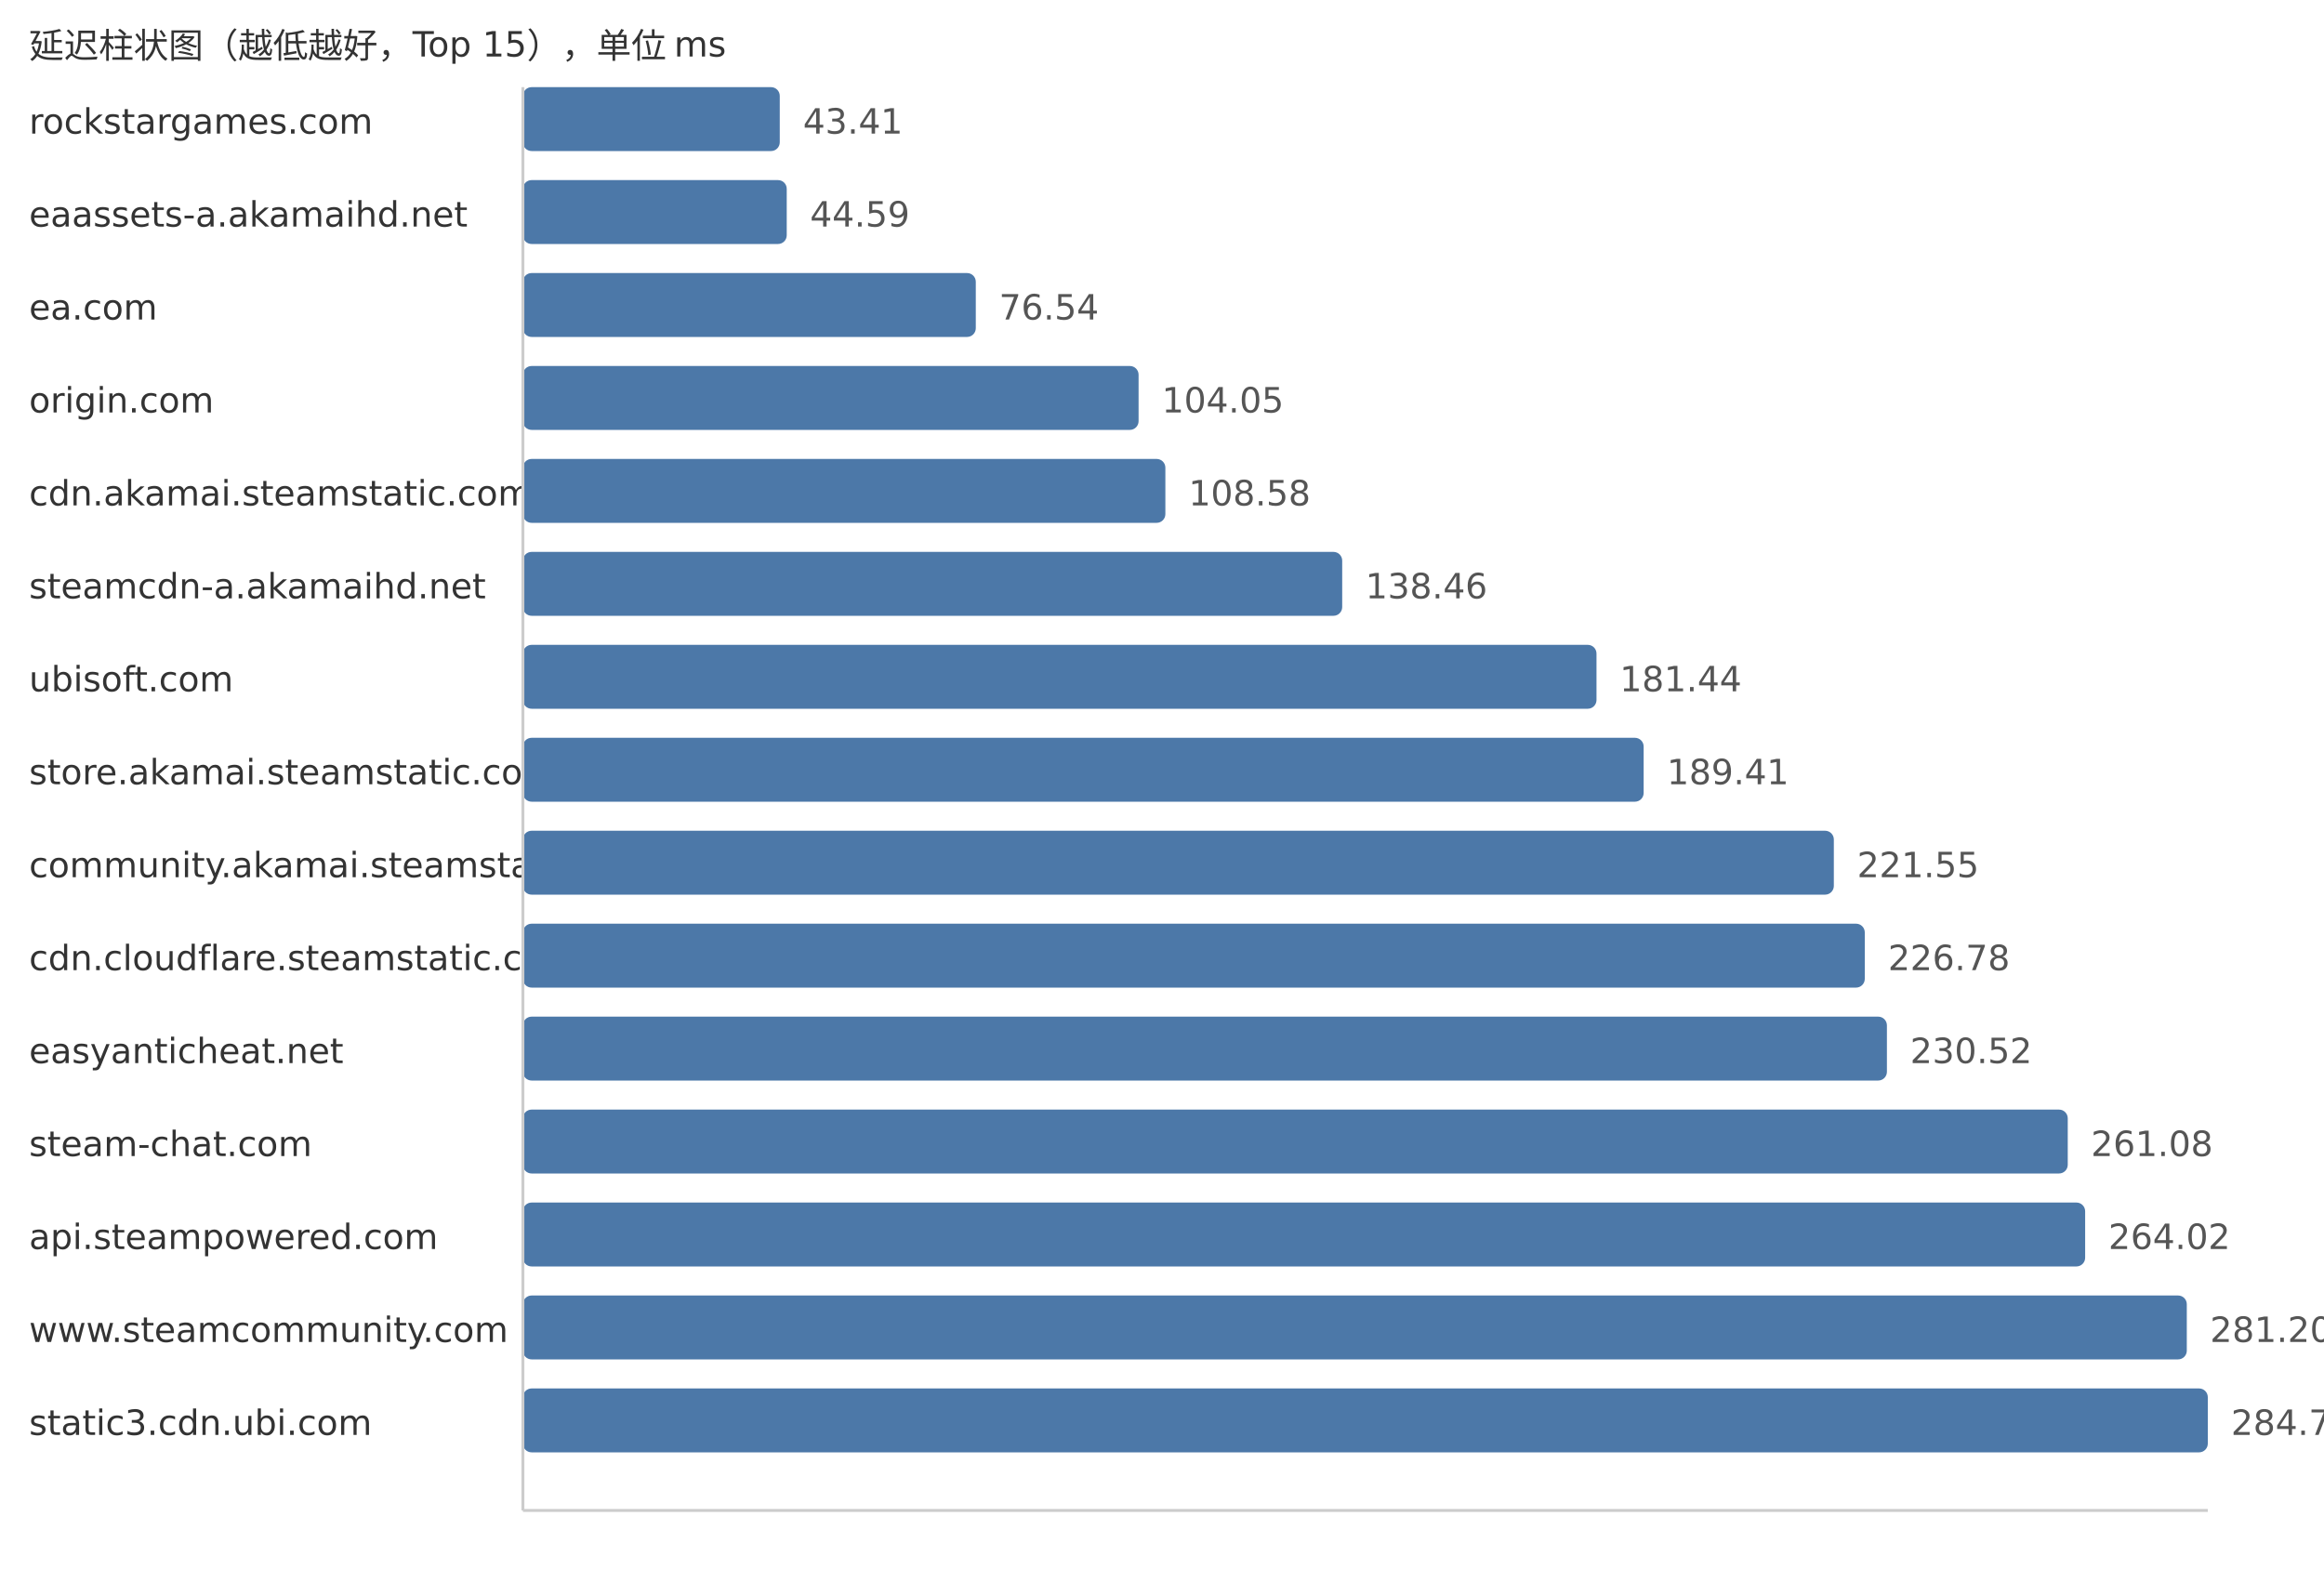
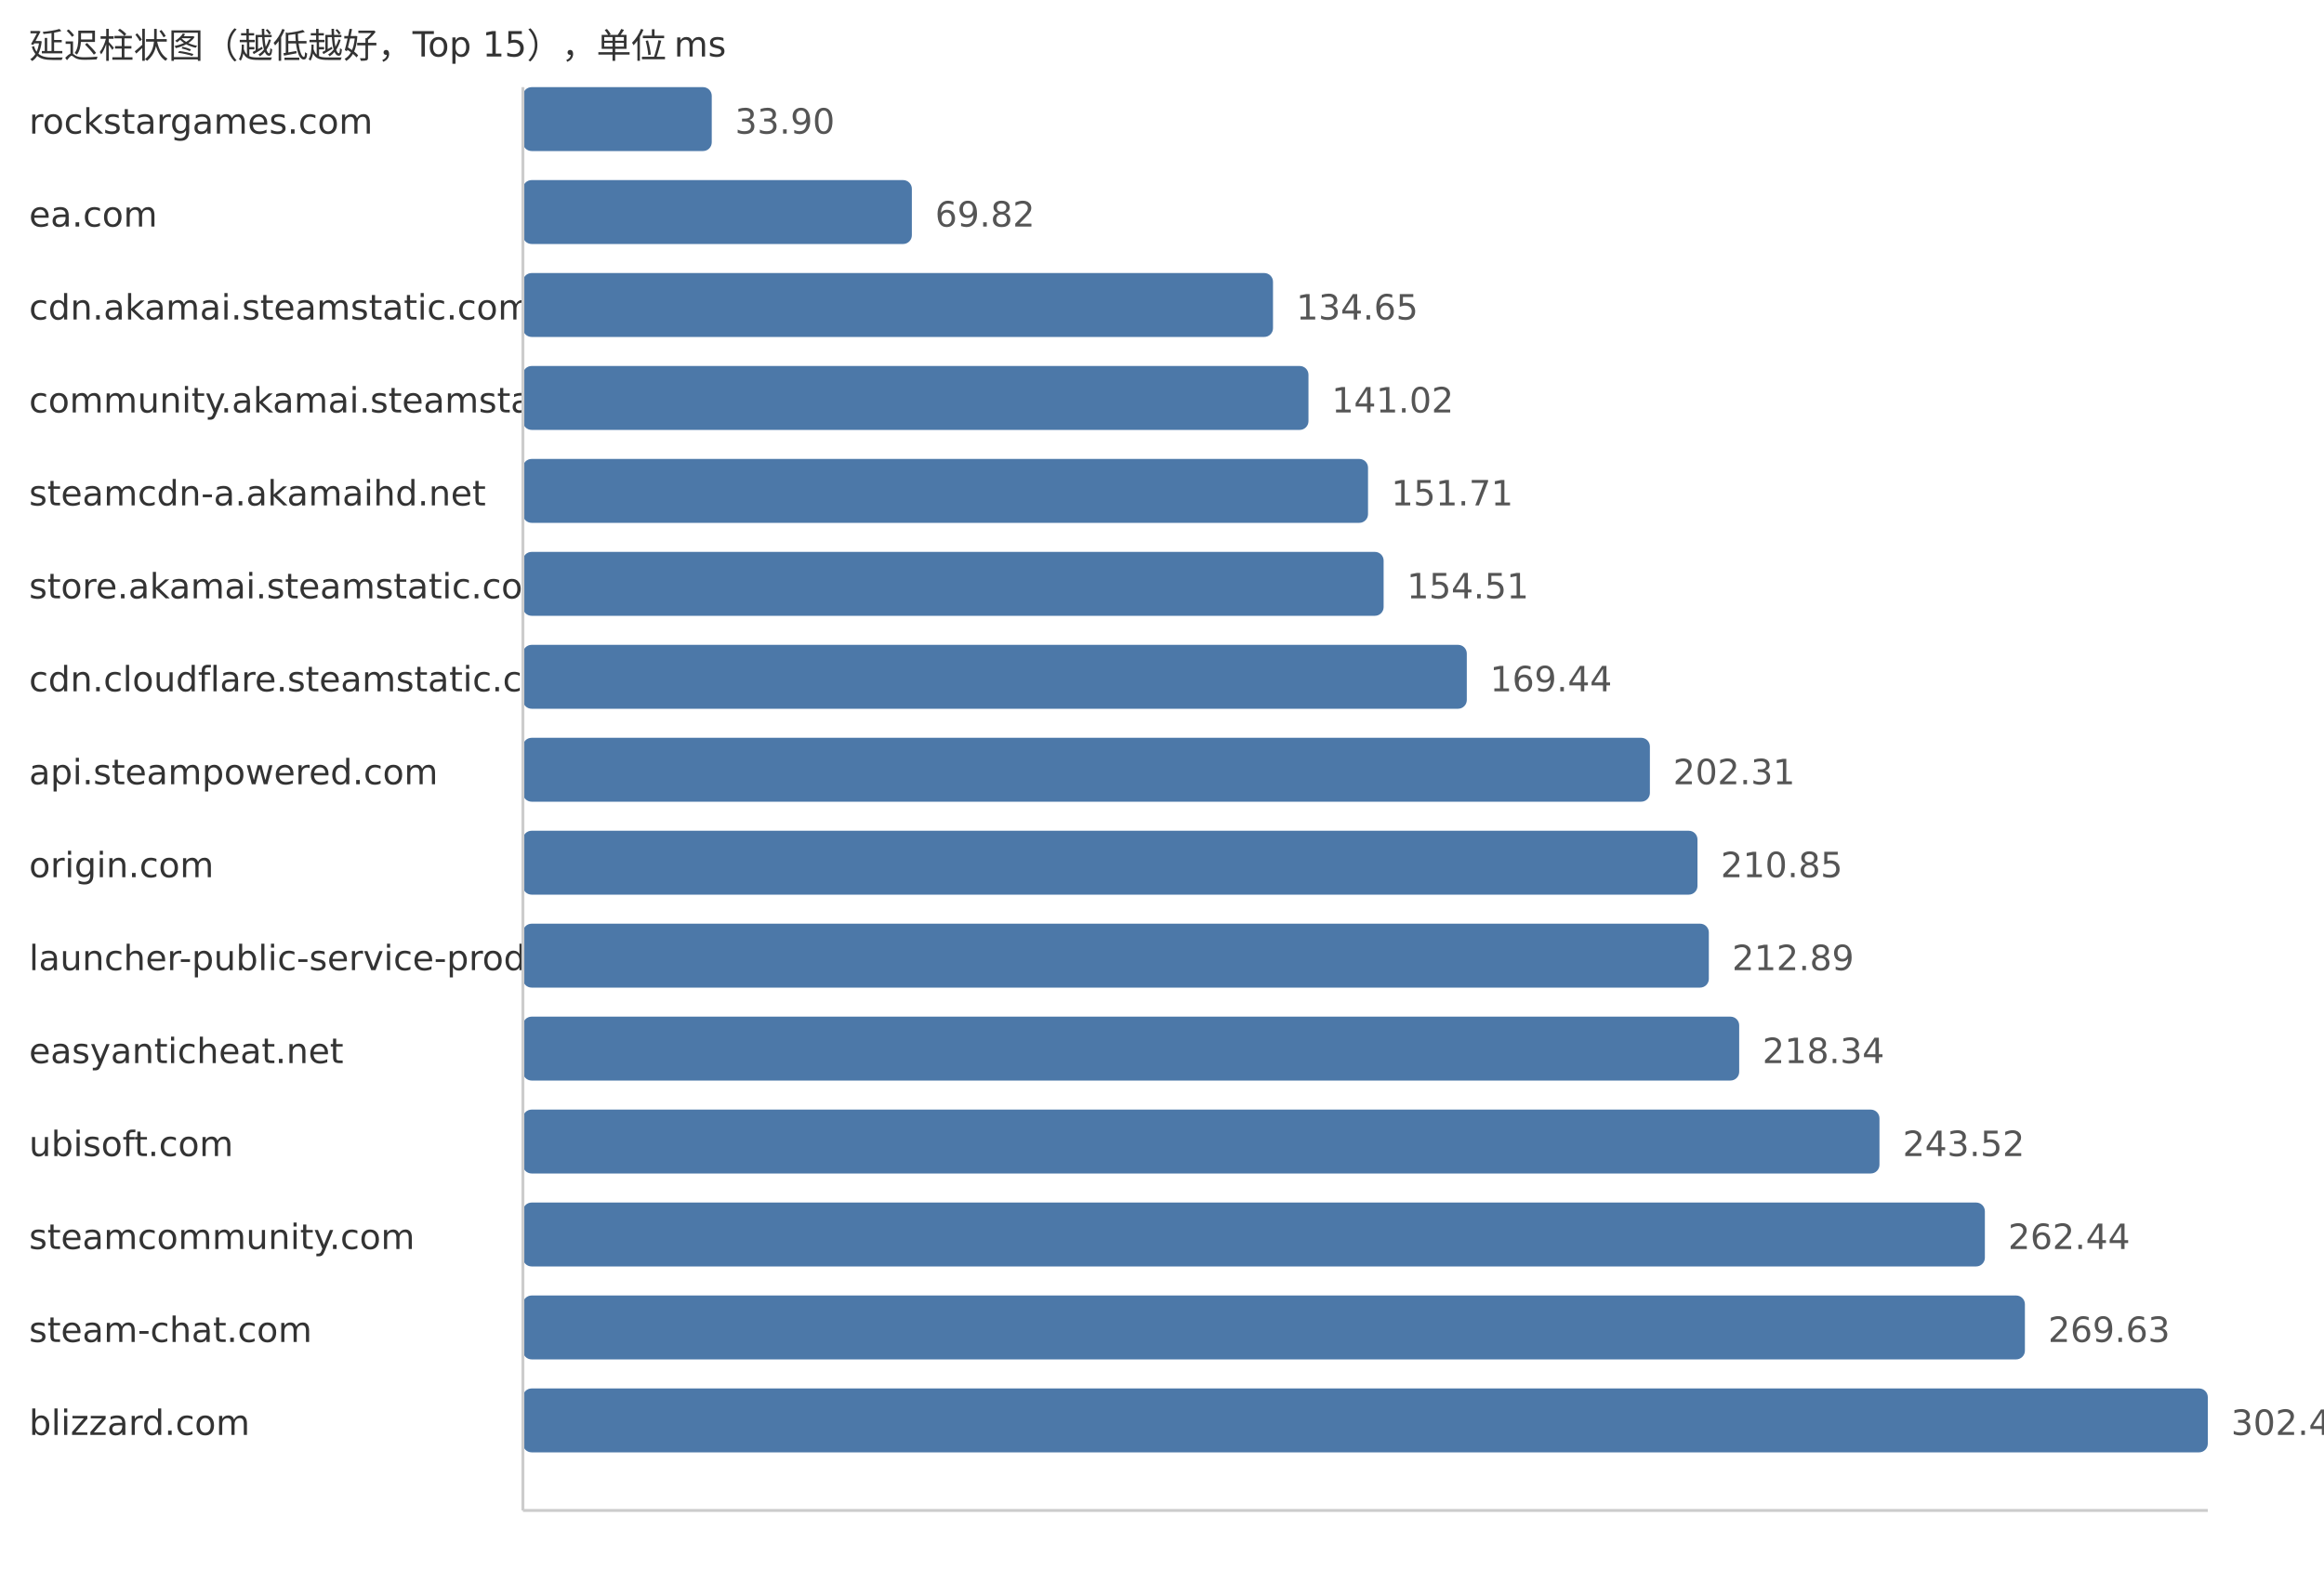
<svg xmlns="http://www.w3.org/2000/svg" width="800" height="540">
  <style> .label{font-family:DejaVu Sans,Verdana,Geneva,sans-serif;font-size:12px;fill:#333} .value{font-family:DejaVu Sans,Verdana,Geneva,sans-serif;font-size:12px;fill:#555} </style>
  <text x="10" y="20" class="label">延迟柱状图（越低越好，Top 15），单位 ms</text>
  <text x="10" y="46" class="label">rockstargames.com</text>
-   <rect x="180" y="30" width="88.42" height="22" fill="#4c78a8" rx="3" />
-   <text x="276.42" y="46" class="value">43.41</text>
-   <text x="10" y="78" class="label">eaassets-a.akamaihd.net</text>
-   <rect x="180" y="62" width="90.82" height="22" fill="#4c78a8" rx="3" />
-   <text x="278.82" y="78" class="value">44.59</text>
-   <text x="10" y="110" class="label">ea.com</text>
-   <rect x="180" y="94" width="155.9" height="22" fill="#4c78a8" rx="3" />
-   <text x="343.9" y="110" class="value">76.54</text>
-   <text x="10" y="142" class="label">origin.com</text>
-   <rect x="180" y="126" width="211.94" height="22" fill="#4c78a8" rx="3" />
-   <text x="399.94" y="142" class="value">104.05</text>
-   <text x="10" y="174" class="label">cdn.akamai.steamstatic.com</text>
-   <rect x="180" y="158" width="221.16" height="22" fill="#4c78a8" rx="3" />
-   <text x="409.16" y="174" class="value">108.58</text>
-   <text x="10" y="206" class="label">steamcdn-a.akamaihd.net</text>
-   <rect x="180" y="190" width="282.03" height="22" fill="#4c78a8" rx="3" />
-   <text x="470.03" y="206" class="value">138.46</text>
-   <text x="10" y="238" class="label">ubisoft.com</text>
-   <rect x="180" y="222" width="369.57" height="22" fill="#4c78a8" rx="3" />
-   <text x="557.57" y="238" class="value">181.44</text>
-   <text x="10" y="270" class="label">store.akamai.steamstatic.com</text>
-   <rect x="180" y="254" width="385.8" height="22" fill="#4c78a8" rx="3" />
-   <text x="573.8" y="270" class="value">189.41</text>
-   <text x="10" y="302" class="label">community.akamai.steamstatic.com</text>
-   <rect x="180" y="286" width="451.27" height="22" fill="#4c78a8" rx="3" />
-   <text x="639.27" y="302" class="value">221.55</text>
-   <text x="10" y="334" class="label">cdn.cloudflare.steamstatic.com</text>
-   <rect x="180" y="318" width="461.92" height="22" fill="#4c78a8" rx="3" />
-   <text x="649.92" y="334" class="value">226.78</text>
+   <rect x="180" y="30" width="65.01" height="22" fill="#4c78a8" rx="3" />
+   <text x="253.01" y="46" class="value">33.90</text>
+   <text x="10" y="78" class="label">ea.com</text>
+   <rect x="180" y="62" width="133.89" height="22" fill="#4c78a8" rx="3" />
+   <text x="321.89" y="78" class="value">69.82</text>
+   <text x="10" y="110" class="label">cdn.akamai.steamstatic.com</text>
+   <rect x="180" y="94" width="258.21" height="22" fill="#4c78a8" rx="3" />
+   <text x="446.21" y="110" class="value">134.65</text>
+   <text x="10" y="142" class="label">community.akamai.steamstatic.com</text>
+   <rect x="180" y="126" width="270.42" height="22" fill="#4c78a8" rx="3" />
+   <text x="458.42" y="142" class="value">141.02</text>
+   <text x="10" y="174" class="label">steamcdn-a.akamaihd.net</text>
+   <rect x="180" y="158" width="290.92" height="22" fill="#4c78a8" rx="3" />
+   <text x="478.92" y="174" class="value">151.71</text>
+   <text x="10" y="206" class="label">store.akamai.steamstatic.com</text>
+   <rect x="180" y="190" width="296.29" height="22" fill="#4c78a8" rx="3" />
+   <text x="484.29" y="206" class="value">154.51</text>
+   <text x="10" y="238" class="label">cdn.cloudflare.steamstatic.com</text>
+   <rect x="180" y="222" width="324.92" height="22" fill="#4c78a8" rx="3" />
+   <text x="512.92" y="238" class="value">169.44</text>
+   <text x="10" y="270" class="label">api.steampowered.com</text>
+   <rect x="180" y="254" width="387.95" height="22" fill="#4c78a8" rx="3" />
+   <text x="575.95" y="270" class="value">202.31</text>
+   <text x="10" y="302" class="label">origin.com</text>
+   <rect x="180" y="286" width="404.33" height="22" fill="#4c78a8" rx="3" />
+   <text x="592.33" y="302" class="value">210.85</text>
+   <text x="10" y="334" class="label">launcher-public-service-prod06.ol.epicgames.com</text>
+   <rect x="180" y="318" width="408.24" height="22" fill="#4c78a8" rx="3" />
+   <text x="596.24" y="334" class="value">212.89</text>
  <text x="10" y="366" class="label">easyanticheat.net</text>
-   <rect x="180" y="350" width="469.54" height="22" fill="#4c78a8" rx="3" />
-   <text x="657.54" y="366" class="value">230.52</text>
-   <text x="10" y="398" class="label">steam-chat.com</text>
-   <rect x="180" y="382" width="531.79" height="22" fill="#4c78a8" rx="3" />
-   <text x="719.79" y="398" class="value">261.08</text>
-   <text x="10" y="430" class="label">api.steampowered.com</text>
-   <rect x="180" y="414" width="537.78" height="22" fill="#4c78a8" rx="3" />
-   <text x="725.78" y="430" class="value">264.02</text>
-   <text x="10" y="462" class="label">www.steamcommunity.com</text>
-   <rect x="180" y="446" width="572.77" height="22" fill="#4c78a8" rx="3" />
-   <text x="760.77" y="462" class="value">281.20</text>
-   <text x="10" y="494" class="label">static3.cdn.ubi.com</text>
+   <rect x="180" y="350" width="418.69" height="22" fill="#4c78a8" rx="3" />
+   <text x="606.69" y="366" class="value">218.34</text>
+   <text x="10" y="398" class="label">ubisoft.com</text>
+   <rect x="180" y="382" width="466.98" height="22" fill="#4c78a8" rx="3" />
+   <text x="654.98" y="398" class="value">243.52</text>
+   <text x="10" y="430" class="label">steamcommunity.com</text>
+   <rect x="180" y="414" width="503.26" height="22" fill="#4c78a8" rx="3" />
+   <text x="691.26" y="430" class="value">262.44</text>
+   <text x="10" y="462" class="label">steam-chat.com</text>
+   <rect x="180" y="446" width="517.04" height="22" fill="#4c78a8" rx="3" />
+   <text x="705.04" y="462" class="value">269.63</text>
+   <text x="10" y="494" class="label">blizzard.com</text>
  <rect x="180" y="478" width="580.0" height="22" fill="#4c78a8" rx="3" />
-   <text x="768.0" y="494" class="value">284.75</text>
+   <text x="768.0" y="494" class="value">302.46</text>
  <line x1="180" y1="30" x2="180" y2="520" stroke="#ccc" />
  <line x1="180" y1="520" x2="760" y2="520" stroke="#ccc" />
</svg>
